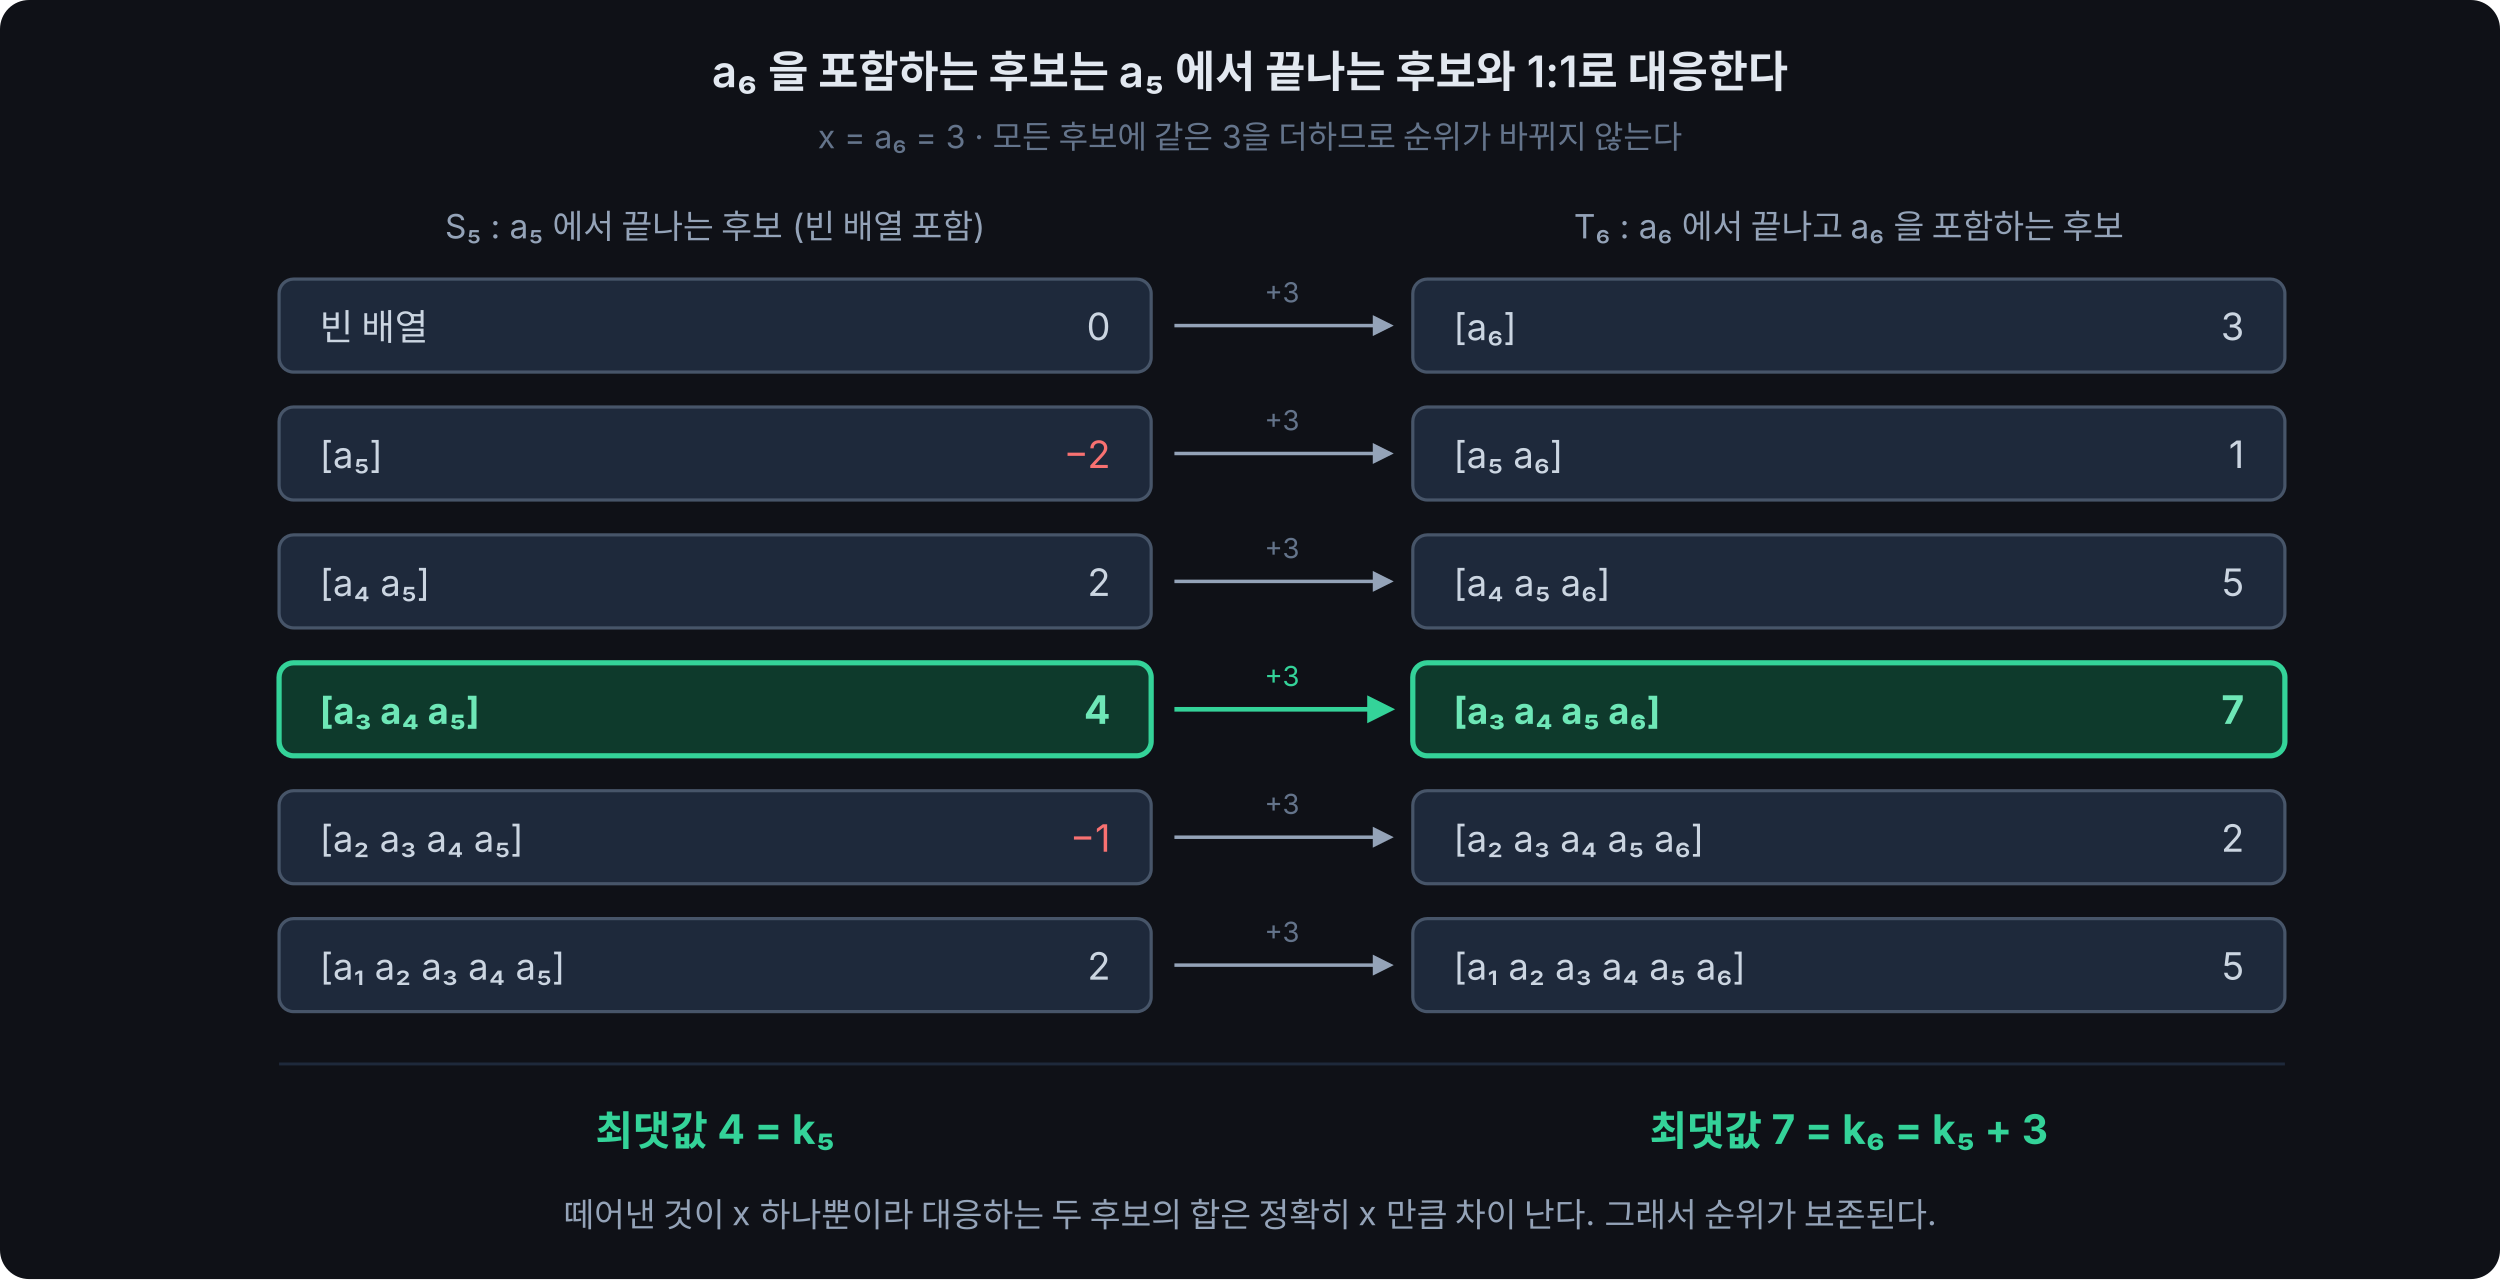
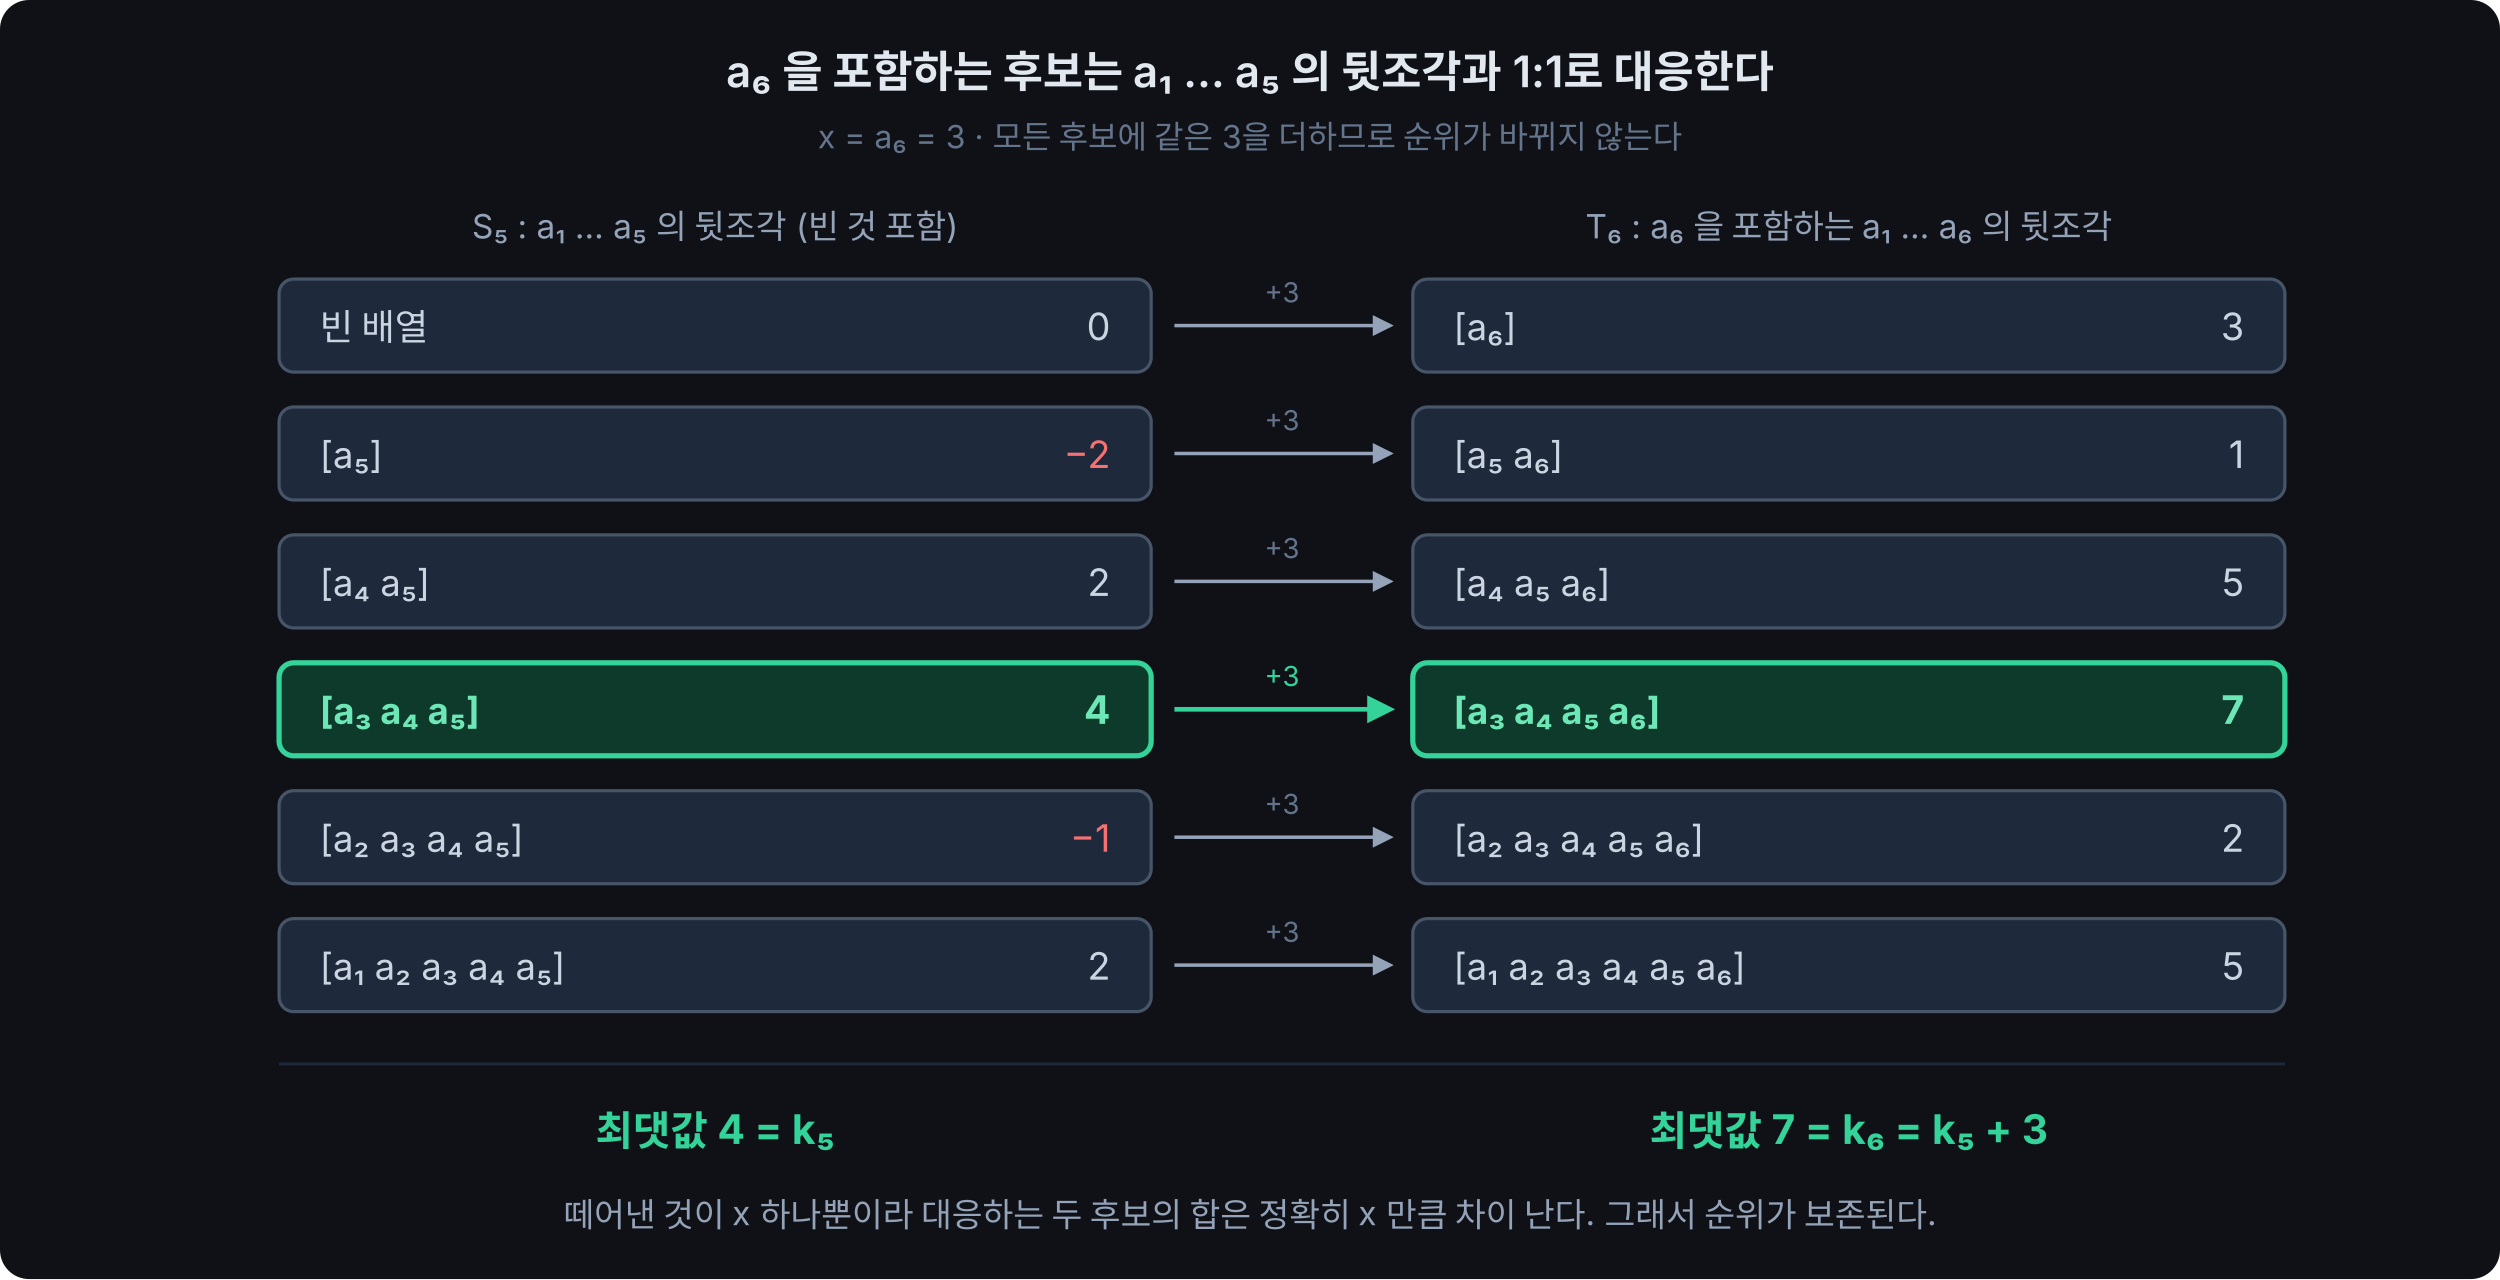
<svg xmlns="http://www.w3.org/2000/svg" viewBox="0 0 860 440" width="1290" height="660" font-family="system-ui,-apple-system,sans-serif">
  <defs>
    <marker id="ms-ex-arrow" viewBox="0 0 10 10" refX="8" refY="5" markerWidth="6" markerHeight="6" orient="auto-start-reverse">
      <path d="M0,0 L10,5 L0,10 Z" fill="#94a3b8" />
    </marker>
    <marker id="ms-ex-arrow-hi" viewBox="0 0 10 10" refX="8" refY="5" markerWidth="6" markerHeight="6" orient="auto-start-reverse">
      <path d="M0,0 L10,5 L0,10 Z" fill="#34d399" />
    </marker>
  </defs>
  <rect width="860" height="440" rx="10" fill="#0f1117" />
-   <text x="430" y="30" text-anchor="middle" fill="#e2e8f0" font-size="15" font-weight="600">a₆ 을 포함하는 후보는 a₅ 에서 끝나는 후보와 1:1로 대응한다</text>
+   <text x="430" y="30" text-anchor="middle" fill="#e2e8f0" font-size="15" font-weight="600">a₆ 을 포함하는 후보는 a₁ … a₅ 의 뒷조각과 1:1로 대응한다</text>
  <text x="430" y="51" text-anchor="middle" fill="#64748b" font-size="11">x = a₆ = 3 · 모든 후보에 같은 3을 더하므로 순위가 바뀌지 않는다</text>
-   <text x="246" y="82" text-anchor="middle" fill="#94a3b8" font-size="11.5">S₅ : a₅ 에서 끝나는 후보 (빈 배열 포함)</text>
-   <text x="636" y="82" text-anchor="middle" fill="#94a3b8" font-size="11.5">T₆ : a₆ 에서 끝나고 a₆ 을 포함하는 후보</text>
+   <text x="246" y="82" text-anchor="middle" fill="#94a3b8" font-size="11.5">S₅ : a₁ … a₅ 의 뒷조각 (빈 것 포함)</text>
+   <text x="636" y="82" text-anchor="middle" fill="#94a3b8" font-size="11.5">T₆ : a₆ 을 포함하는 a₁ … a₆ 의 뒷조각</text>
  <rect x="96" y="96" width="300" height="32" rx="5" fill="#1e293b" stroke="#475569" stroke-width="1.1" />
  <text x="110" y="117" fill="#cbd5e1" font-size="12.5">빈 배열</text>
  <text x="382" y="117" text-anchor="end" fill="#cbd5e1" font-size="13">0</text>
  <path d="M404,112 H478" fill="none" stroke="#94a3b8" stroke-width="1.2" marker-end="url(#ms-ex-arrow)" />
  <text x="441" y="104" text-anchor="middle" fill="#64748b" font-size="9.5">+3</text>
  <rect x="486" y="96" width="300" height="32" rx="5" fill="#1e293b" stroke="#475569" stroke-width="1.1" />
  <text x="500" y="117" fill="#cbd5e1" font-size="12.5">[a₆]</text>
  <text x="772" y="117" text-anchor="end" fill="#cbd5e1" font-size="13">3</text>
  <rect x="96" y="140" width="300" height="32" rx="5" fill="#1e293b" stroke="#475569" stroke-width="1.1" />
  <text x="110" y="161" fill="#cbd5e1" font-size="12.5">[a₅]</text>
  <text x="382" y="161" text-anchor="end" fill="#f87171" font-size="13">−2</text>
  <path d="M404,156 H478" fill="none" stroke="#94a3b8" stroke-width="1.2" marker-end="url(#ms-ex-arrow)" />
  <text x="441" y="148" text-anchor="middle" fill="#64748b" font-size="9.5">+3</text>
  <rect x="486" y="140" width="300" height="32" rx="5" fill="#1e293b" stroke="#475569" stroke-width="1.1" />
  <text x="500" y="161" fill="#cbd5e1" font-size="12.5">[a₅ a₆]</text>
  <text x="772" y="161" text-anchor="end" fill="#cbd5e1" font-size="13">1</text>
  <rect x="96" y="184" width="300" height="32" rx="5" fill="#1e293b" stroke="#475569" stroke-width="1.1" />
  <text x="110" y="205" fill="#cbd5e1" font-size="12.5">[a₄ a₅]</text>
  <text x="382" y="205" text-anchor="end" fill="#cbd5e1" font-size="13">2</text>
  <path d="M404,200 H478" fill="none" stroke="#94a3b8" stroke-width="1.2" marker-end="url(#ms-ex-arrow)" />
  <text x="441" y="192" text-anchor="middle" fill="#64748b" font-size="9.5">+3</text>
  <rect x="486" y="184" width="300" height="32" rx="5" fill="#1e293b" stroke="#475569" stroke-width="1.1" />
  <text x="500" y="205" fill="#cbd5e1" font-size="12.5">[a₄ a₅ a₆]</text>
  <text x="772" y="205" text-anchor="end" fill="#cbd5e1" font-size="13">5</text>
  <rect x="96" y="228" width="300" height="32" rx="5" fill="#0e3a2c" stroke="#34d399" stroke-width="1.8" />
  <text x="110" y="249" fill="#6ee7b7" font-size="12.5" font-weight="700">[a₃ a₄ a₅]</text>
  <text x="382" y="249" text-anchor="end" fill="#6ee7b7" font-size="13.5" font-weight="700">4</text>
  <path d="M404,244 H478" fill="none" stroke="#34d399" stroke-width="1.6" marker-end="url(#ms-ex-arrow-hi)" />
  <text x="441" y="236" text-anchor="middle" fill="#34d399" font-size="9.5">+3</text>
  <rect x="486" y="228" width="300" height="32" rx="5" fill="#0e3a2c" stroke="#34d399" stroke-width="1.8" />
  <text x="500" y="249" fill="#6ee7b7" font-size="12.5" font-weight="700">[a₃ a₄ a₅ a₆]</text>
  <text x="772" y="249" text-anchor="end" fill="#6ee7b7" font-size="13.5" font-weight="700">7</text>
  <rect x="96" y="272" width="300" height="32" rx="5" fill="#1e293b" stroke="#475569" stroke-width="1.1" />
  <text x="110" y="293" fill="#cbd5e1" font-size="12.5">[a₂ a₃ a₄ a₅]</text>
  <text x="382" y="293" text-anchor="end" fill="#f87171" font-size="13">−1</text>
  <path d="M404,288 H478" fill="none" stroke="#94a3b8" stroke-width="1.2" marker-end="url(#ms-ex-arrow)" />
  <text x="441" y="280" text-anchor="middle" fill="#64748b" font-size="9.5">+3</text>
  <rect x="486" y="272" width="300" height="32" rx="5" fill="#1e293b" stroke="#475569" stroke-width="1.1" />
  <text x="500" y="293" fill="#cbd5e1" font-size="12.5">[a₂ a₃ a₄ a₅ a₆]</text>
  <text x="772" y="293" text-anchor="end" fill="#cbd5e1" font-size="13">2</text>
  <rect x="96" y="316" width="300" height="32" rx="5" fill="#1e293b" stroke="#475569" stroke-width="1.1" />
  <text x="110" y="337" fill="#cbd5e1" font-size="12.5">[a₁ a₂ a₃ a₄ a₅]</text>
  <text x="382" y="337" text-anchor="end" fill="#cbd5e1" font-size="13">2</text>
  <path d="M404,332 H478" fill="none" stroke="#94a3b8" stroke-width="1.2" marker-end="url(#ms-ex-arrow)" />
  <text x="441" y="324" text-anchor="middle" fill="#64748b" font-size="9.5">+3</text>
  <rect x="486" y="316" width="300" height="32" rx="5" fill="#1e293b" stroke="#475569" stroke-width="1.1" />
  <text x="500" y="337" fill="#cbd5e1" font-size="12.5">[a₁ a₂ a₃ a₄ a₅ a₆]</text>
  <text x="772" y="337" text-anchor="end" fill="#cbd5e1" font-size="13">5</text>
  <line x1="96" y1="366" x2="786" y2="366" stroke="#1e293b" stroke-width="1" />
  <text x="246" y="394" text-anchor="middle" fill="#34d399" font-size="14" font-weight="700">최댓값 4 = k₅</text>
  <text x="636" y="394" text-anchor="middle" fill="#34d399" font-size="14" font-weight="700">최댓값 7 = k₆ = k₅ + 3</text>
  <text x="430" y="422" text-anchor="middle" fill="#94a3b8" font-size="11.5">떼어낸 것이 x 하나뿐이라 대응하는 두 후보의 합은 정확히 x 만큼 차이 난다. 그래서 순위가 보존된다.</text>
</svg>
